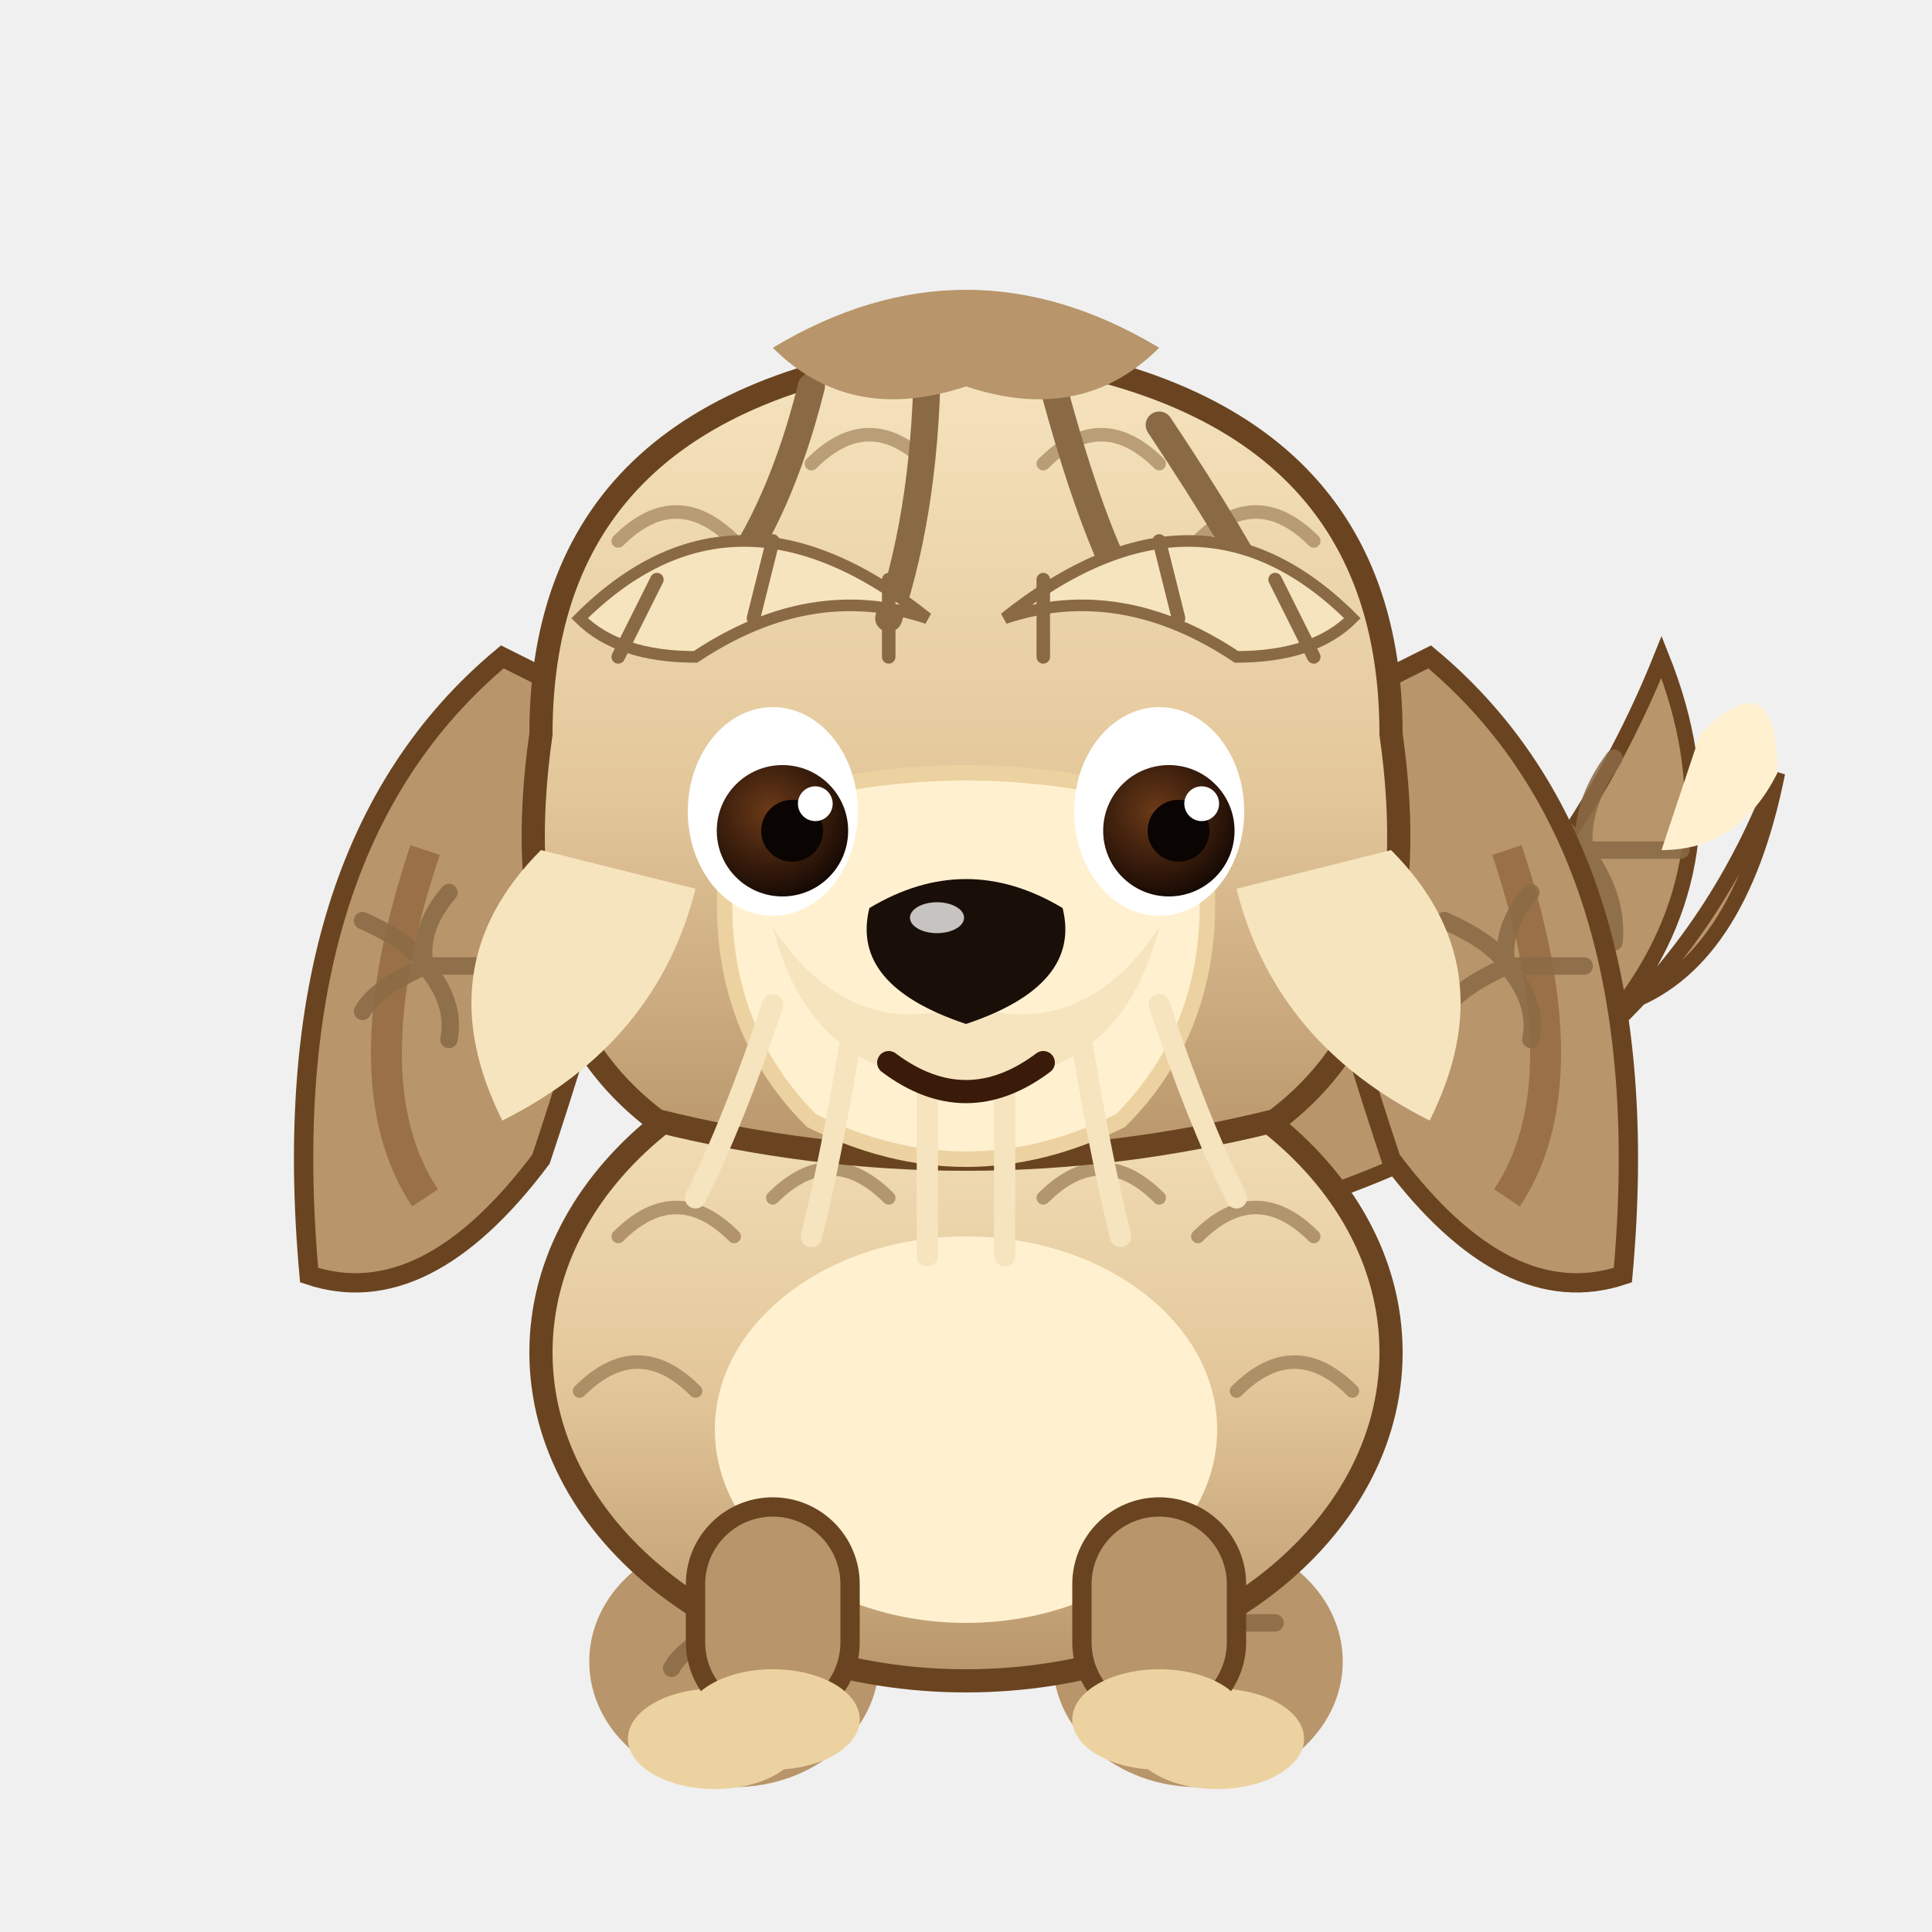
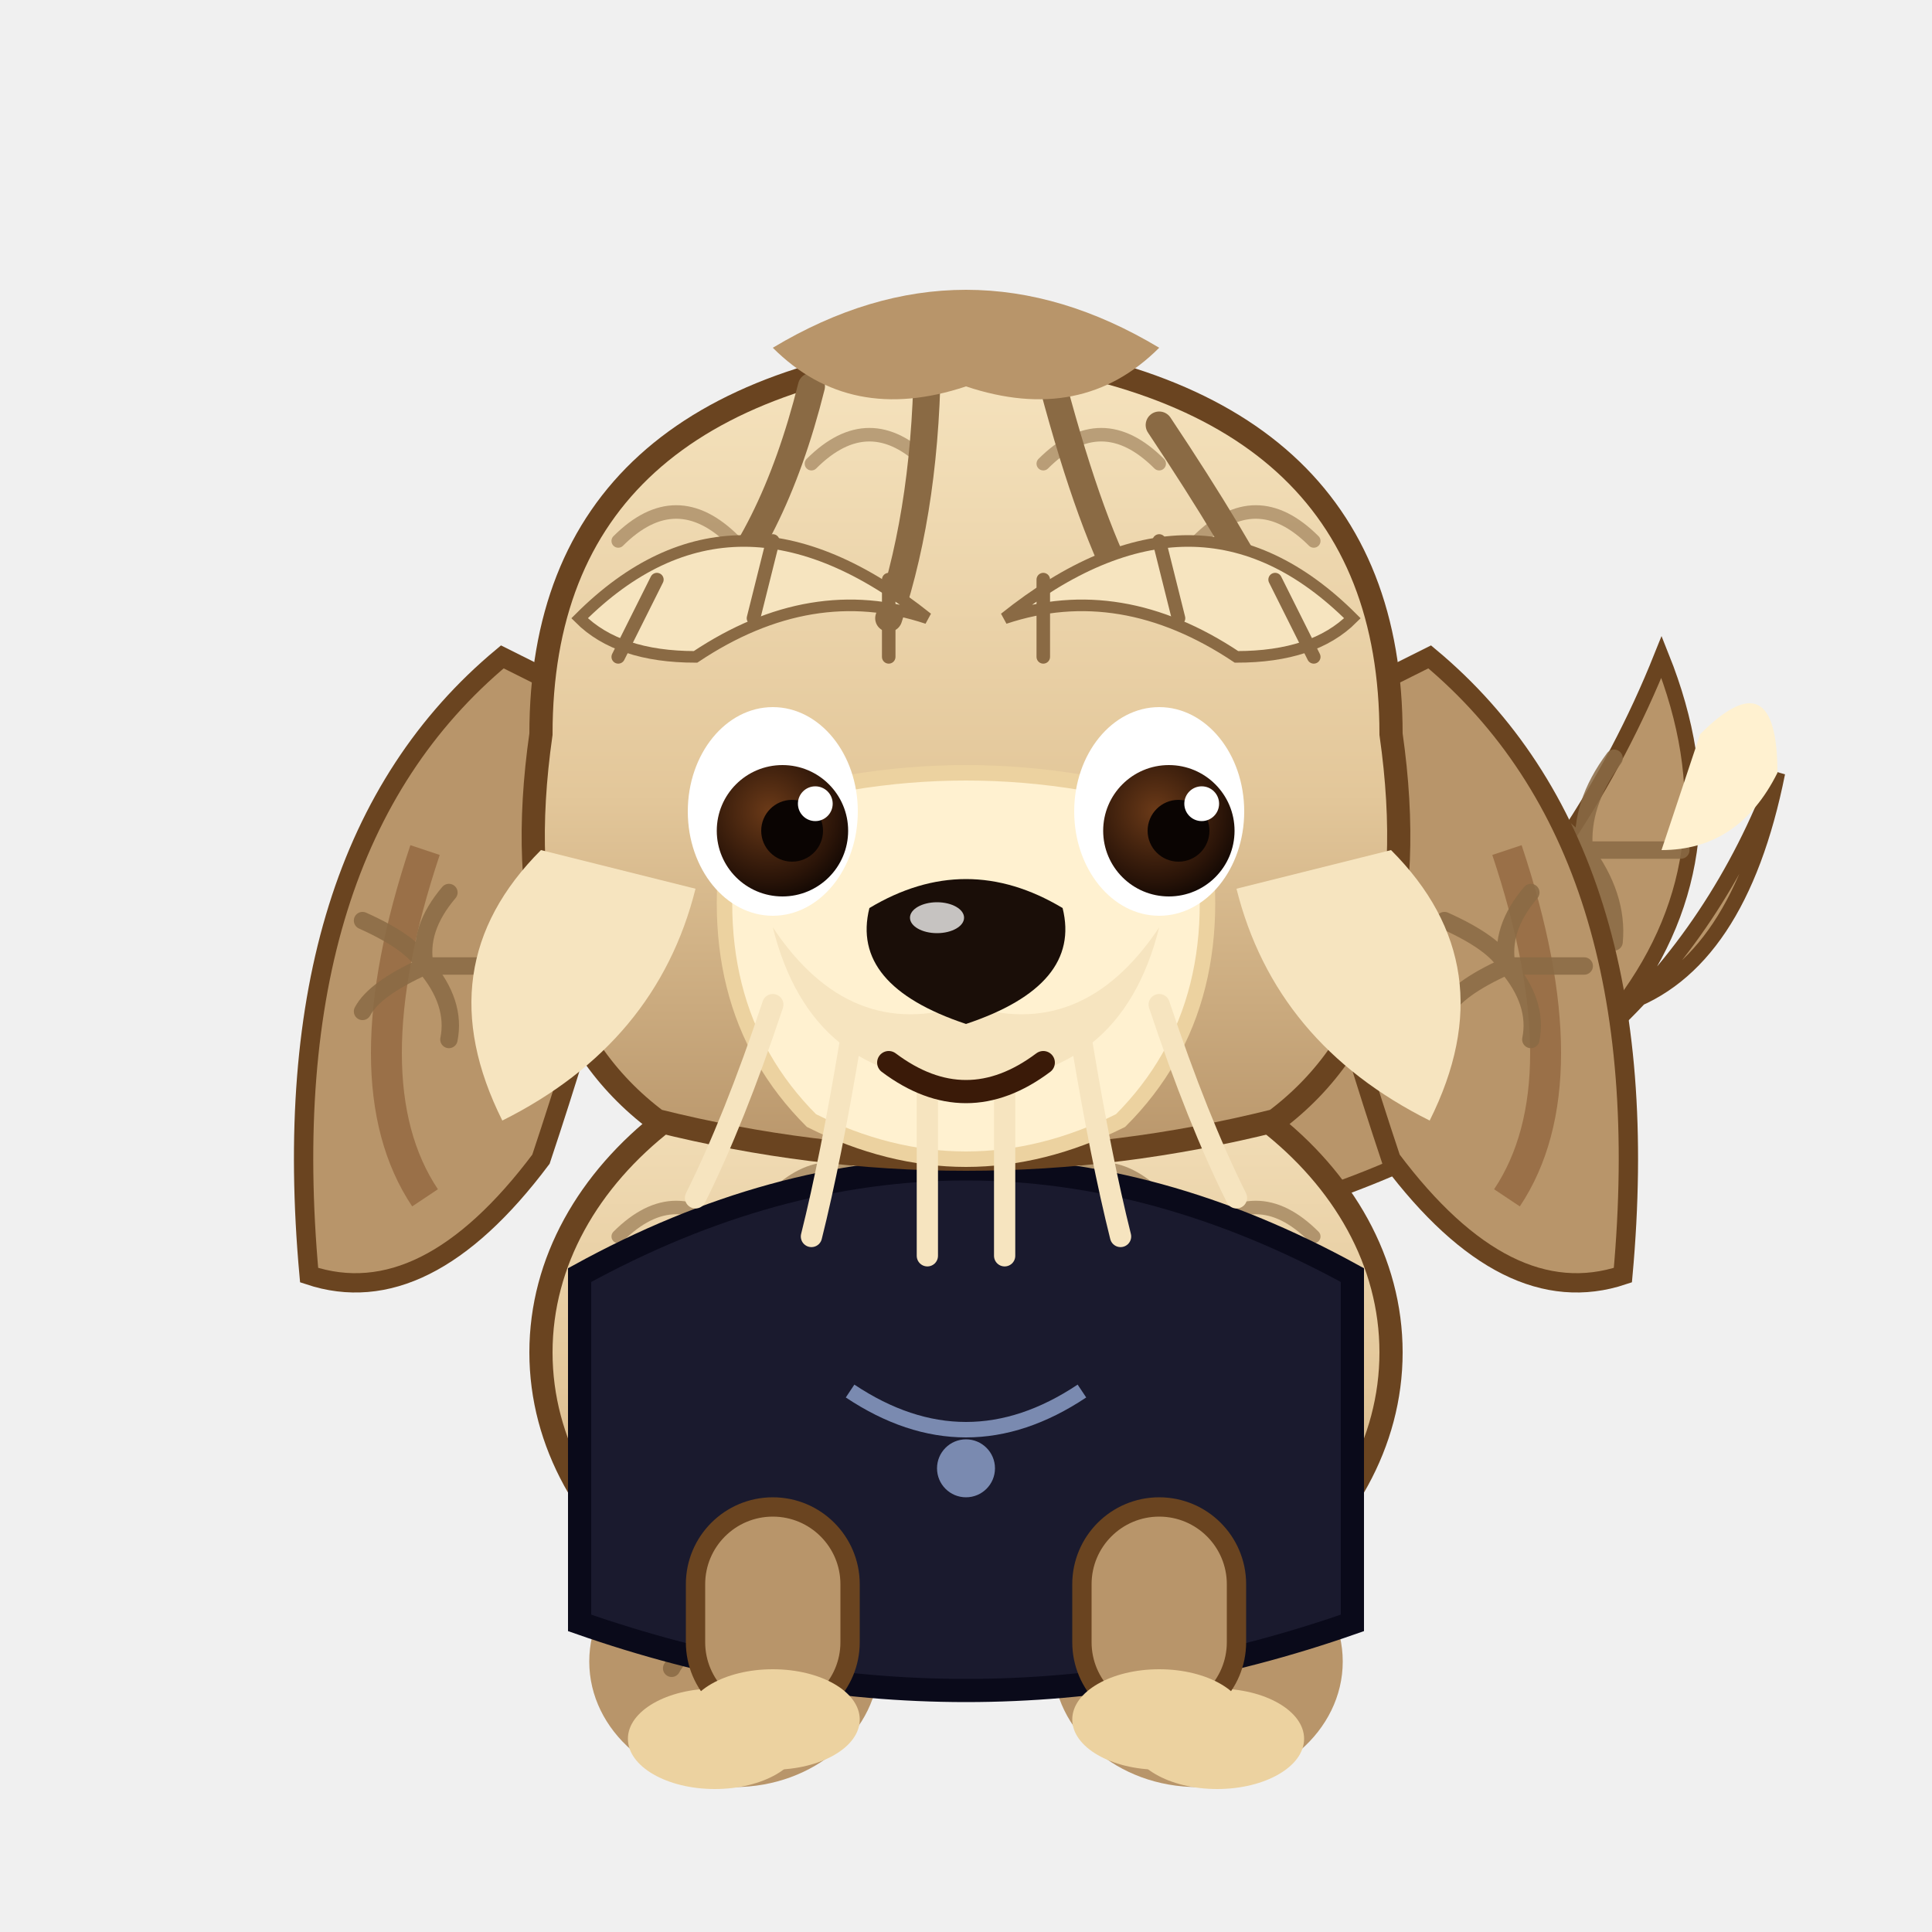
<svg viewBox="0 0 100 100" width="300" height="300" class=" bob" style="overflow:visible">
  <defs>
    <radialGradient id="eye-megumi" cx="40%" cy="35%" r="75%">
      <stop offset="0%" stop-color="#6b3a18" />
      <stop offset="70%" stop-color="#2a1408" />
      <stop offset="100%" stop-color="#0a0402" />
    </radialGradient>
    <linearGradient id="cape-megumi" x1="0" y1="0" x2="0" y2="1">
      <stop offset="0%" stop-color="#1a1024" />
      <stop offset="100%" stop-color="#3a1830" />
    </linearGradient>
    <linearGradient id="fur-megumi" x1="0" y1="0" x2="0" y2="1">
      <stop offset="0%" stop-color="#f6e4bf" />
      <stop offset="55%" stop-color="#e3c79a" />
      <stop offset="100%" stop-color="#b8956a" />
    </linearGradient>
  </defs>
  <g>
    <g transform="">
      <g class="wag" style="transform-origin:72px 64px">
        <g>
          <path d="M68 62 Q86 56 92 40 Q90 50 84 52 Q90 44 86 34 Q82 44 74 52 Q78 46 72 44 Q72 54 66 58 Z" fill="#b8956a" stroke="#6a4420" stroke-width="0.8" />
          <g stroke="#8a6a44" stroke-width="0.9" fill="none" stroke-linecap="round" opacity="0.85">
            <path d="M82 44 Q83.5 44 87 44" />
            <path d="M82 44 Q83.773 46.378 83.545 48.755" />
            <path d="M82 44 Q78.977 45.469 77.955 46.939" />
            <path d="M82 44 Q80.977 42.531 77.955 41.061" />
            <path d="M82 44 Q81.773 41.622 83.545 39.245" />
          </g>
          <path d="M88 38 Q92 34 92 40 Q90 44 86 44 Z" fill="#fff1d0" />
        </g>
      </g>
      <g>
        <ellipse cx="38" cy="86" rx="7.5" ry="6.5" fill="#b8956a" />
        <ellipse cx="62" cy="86" rx="7.5" ry="6.5" fill="#b8956a" />
        <g stroke="#8a6a44" stroke-width="0.9" fill="none" stroke-linecap="round" opacity="0.85">
          <path d="M38 84 Q39 84 42 84" />
          <path d="M38 84 Q39.618 85.902 39.236 87.804" />
          <path d="M38 84 Q35.382 85.176 34.764 86.351" />
          <path d="M38 84 Q37.382 82.824 34.764 81.649" />
          <path d="M38 84 Q37.618 82.098 39.236 80.196" />
        </g>
        <g stroke="#8a6a44" stroke-width="0.9" fill="none" stroke-linecap="round" opacity="0.85">
          <path d="M62 84 Q63 84 66 84" />
          <path d="M62 84 Q63.618 85.902 63.236 87.804" />
          <path d="M62 84 Q59.382 85.176 58.764 86.351" />
          <path d="M62 84 Q61.382 82.824 58.764 81.649" />
          <path d="M62 84 Q61.618 82.098 63.236 80.196" />
        </g>
        <ellipse cx="37" cy="90" rx="4.5" ry="2.6" fill="#ecd2a0" />
        <ellipse cx="63" cy="90" rx="4.5" ry="2.6" fill="#ecd2a0" />
      </g>
      <g>
        <ellipse cx="50" cy="70" rx="22" ry="17" fill="url(#fur-megumi)" stroke="#6a4420" stroke-width="1.2" />
        <ellipse cx="50" cy="74" rx="13" ry="10" fill="#fff1d0" />
        <g stroke="#8a6a44" stroke-width="0.7" fill="none" opacity="0.6" stroke-linecap="round">
          <path d="M32 64 q3 -3 6 0" />
          <path d="M40 62 q3 -3 6 0" />
          <path d="M54 62 q3 -3 6 0" />
          <path d="M62 64 q3 -3 6 0" />
          <path d="M30 72 q3 -3 6 0" />
          <path d="M64 72 q3 -3 6 0" />
        </g>
+       </g>
+       <g>
+         <path d="M30 66 Q50 55 70 66 L70 84 Q50 91 30 84 Z" fill="#1a1a2e" stroke="#0a0a1a" stroke-width="1.2" />
+         <path d="M44 72 Q50 76 56 72" stroke="#7a8ab0" stroke-width="0.8" fill="none" />
+         <circle cx="50" cy="76" r="1.5" fill="#7a8ab0" />
      </g>
      <g>
        <rect x="36" y="78" width="8" height="11" rx="4" fill="#b8956a" stroke="#6a4420" stroke-width="1" />
        <rect x="56" y="78" width="8" height="11" rx="4" fill="#b8956a" stroke="#6a4420" stroke-width="1" />
        <ellipse cx="40" cy="89" rx="4.5" ry="2.6" fill="#ecd2a0" />
        <ellipse cx="60" cy="89" rx="4.5" ry="2.6" fill="#ecd2a0" />
      </g>
      <g>
        <path d="M26 34 Q14 44 16 66 Q22 68 28 60 Q32 48 34 38 Z" fill="#b8956a" stroke="#6a4420" stroke-width="1" />
        <path d="M74 34 Q86 44 84 66 Q78 68 72 60 Q68 48 66 38 Z" fill="#b8956a" stroke="#6a4420" stroke-width="1" />
        <path d="M22 44 Q18 56 22 62" fill="none" stroke="#9a7048" stroke-width="1.6" />
        <path d="M78 44 Q82 56 78 62" fill="none" stroke="#9a7048" stroke-width="1.6" />
        <g stroke="#8a6a44" stroke-width="0.9" fill="none" stroke-linecap="round" opacity="0.85">
          <path d="M22 50 Q23 50 26 50" />
          <path d="M22 50 Q23.618 51.902 23.236 53.804" />
          <path d="M22 50 Q19.382 51.176 18.764 52.351" />
          <path d="M22 50 Q21.382 48.824 18.764 47.649" />
          <path d="M22 50 Q21.618 48.098 23.236 46.196" />
        </g>
        <g stroke="#8a6a44" stroke-width="0.9" fill="none" stroke-linecap="round" opacity="0.85">
          <path d="M78 50 Q79 50 82 50" />
          <path d="M78 50 Q79.618 51.902 79.236 53.804" />
          <path d="M78 50 Q75.382 51.176 74.764 52.351" />
          <path d="M78 50 Q77.382 48.824 74.764 47.649" />
          <path d="M78 50 Q77.618 48.098 79.236 46.196" />
        </g>
        <path d="M28 38 Q28 20 50 18 Q72 20 72 38 Q74 52 66 58 Q50 62 34 58 Q26 52 28 38 Z" fill="url(#fur-megumi)" stroke="#6a4420" stroke-width="1.2" />
        <g stroke="#8a6a44" stroke-width="0.7" fill="none" opacity="0.55" stroke-linecap="round">
          <path d="M32 28 q3 -3 6 0" />
          <path d="M42 24 q3 -3 6 0" />
          <path d="M54 24 q3 -3 6 0" />
          <path d="M62 28 q3 -3 6 0" />
        </g>
        <path d="M28 44 Q22 50 26 58 Q34 54 36 46 Z" fill="#f6e4bf" />
        <path d="M72 44 Q78 50 74 58 Q66 54 64 46 Z" fill="#f6e4bf" />
        <g>
          <g stroke="#8a6a44" stroke-width="1.4" fill="none" stroke-linecap="round">
            <path d="M42 20 q-2 8 -6 12" />
            <path d="M48 18 q0 8 -2 14" />
            <path d="M54 18 q2 8 4 12" />
            <path d="M60 22 q4 6 6 10" />
          </g>
          <path d="M40 18 Q50 12 60 18 Q56 22 50 20 Q44 22 40 18 Z" fill="#b8956a" />
        </g>
        <g>
          <path d="M30 32 Q38 24 48 32 Q42 30 36 34 Q32 34 30 32 Z" fill="#f6e4bf" stroke="#8a6a44" stroke-width="0.6" />
          <path d="M70 32 Q62 24 52 32 Q58 30 64 34 Q68 34 70 32 Z" fill="#f6e4bf" stroke="#8a6a44" stroke-width="0.6" />
          <g stroke="#8a6a44" stroke-width="0.7" fill="none" stroke-linecap="round">
            <path d="M34 30 l-2 4" />
            <path d="M40 28 l-1 4" />
            <path d="M46 30 l0 4" />
            <path d="M66 30 l2 4" />
            <path d="M60 28 l1 4" />
            <path d="M54 30 l0 4" />
          </g>
        </g>
        <path d="M38 42 Q50 38 62 42 Q64 52 58 58 Q50 62 42 58 Q36 52 38 42 Z" fill="#fff1d0" stroke="#ecd2a0" stroke-width="0.8" />
        <g>
          <g stroke="#f6e4bf" stroke-width="1.1" fill="none" stroke-linecap="round">
            <path d="M40 52 q-2 6 -4 10" />
            <path d="M44 54 q-1 6 -2 10" />
            <path d="M48 55 q0 6 0 10" />
            <path d="M52 55 q0 6 0 10" />
            <path d="M56 54 q1 6 2 10" />
            <path d="M60 52 q2 6 4 10" />
          </g>
          <path d="M40 48 Q44 54 50 52 Q56 54 60 48 Q58 56 50 56 Q42 56 40 48 Z" fill="#f6e4bf" />
        </g>
        <g class="blink" style="transform-origin:50px 42px">
          <ellipse cx="40" cy="42" rx="4.4" ry="5.4" fill="#fff" />
          <ellipse cx="60" cy="42" rx="4.4" ry="5.4" fill="#fff" />
          <circle cx="40.5" cy="43" r="3.4" fill="url(#eye-megumi)" />
          <circle cx="60.5" cy="43" r="3.4" fill="url(#eye-megumi)" />
          <circle cx="41" cy="43" r="1.6" fill="#0a0402" />
          <circle cx="61" cy="43" r="1.6" fill="#0a0402" />
          <circle cx="42.2" cy="41.6" r="0.9" fill="#fff" />
          <circle cx="62.2" cy="41.6" r="0.9" fill="#fff" />
        </g>
        <g>
          <path d="M45 47 Q50 44 55 47 Q56 51 50 53 Q44 51 45 47 Z" fill="#1a0e08" />
          <ellipse cx="48.5" cy="47.5" rx="1.4" ry="0.8" fill="#fff" opacity="0.75" />
          <path d="M46 55 Q50 58 54 55" stroke="#3a1a08" stroke-width="1.2" fill="none" stroke-linecap="round" />
        </g>
      </g>
    </g>
  </g>
</svg>
